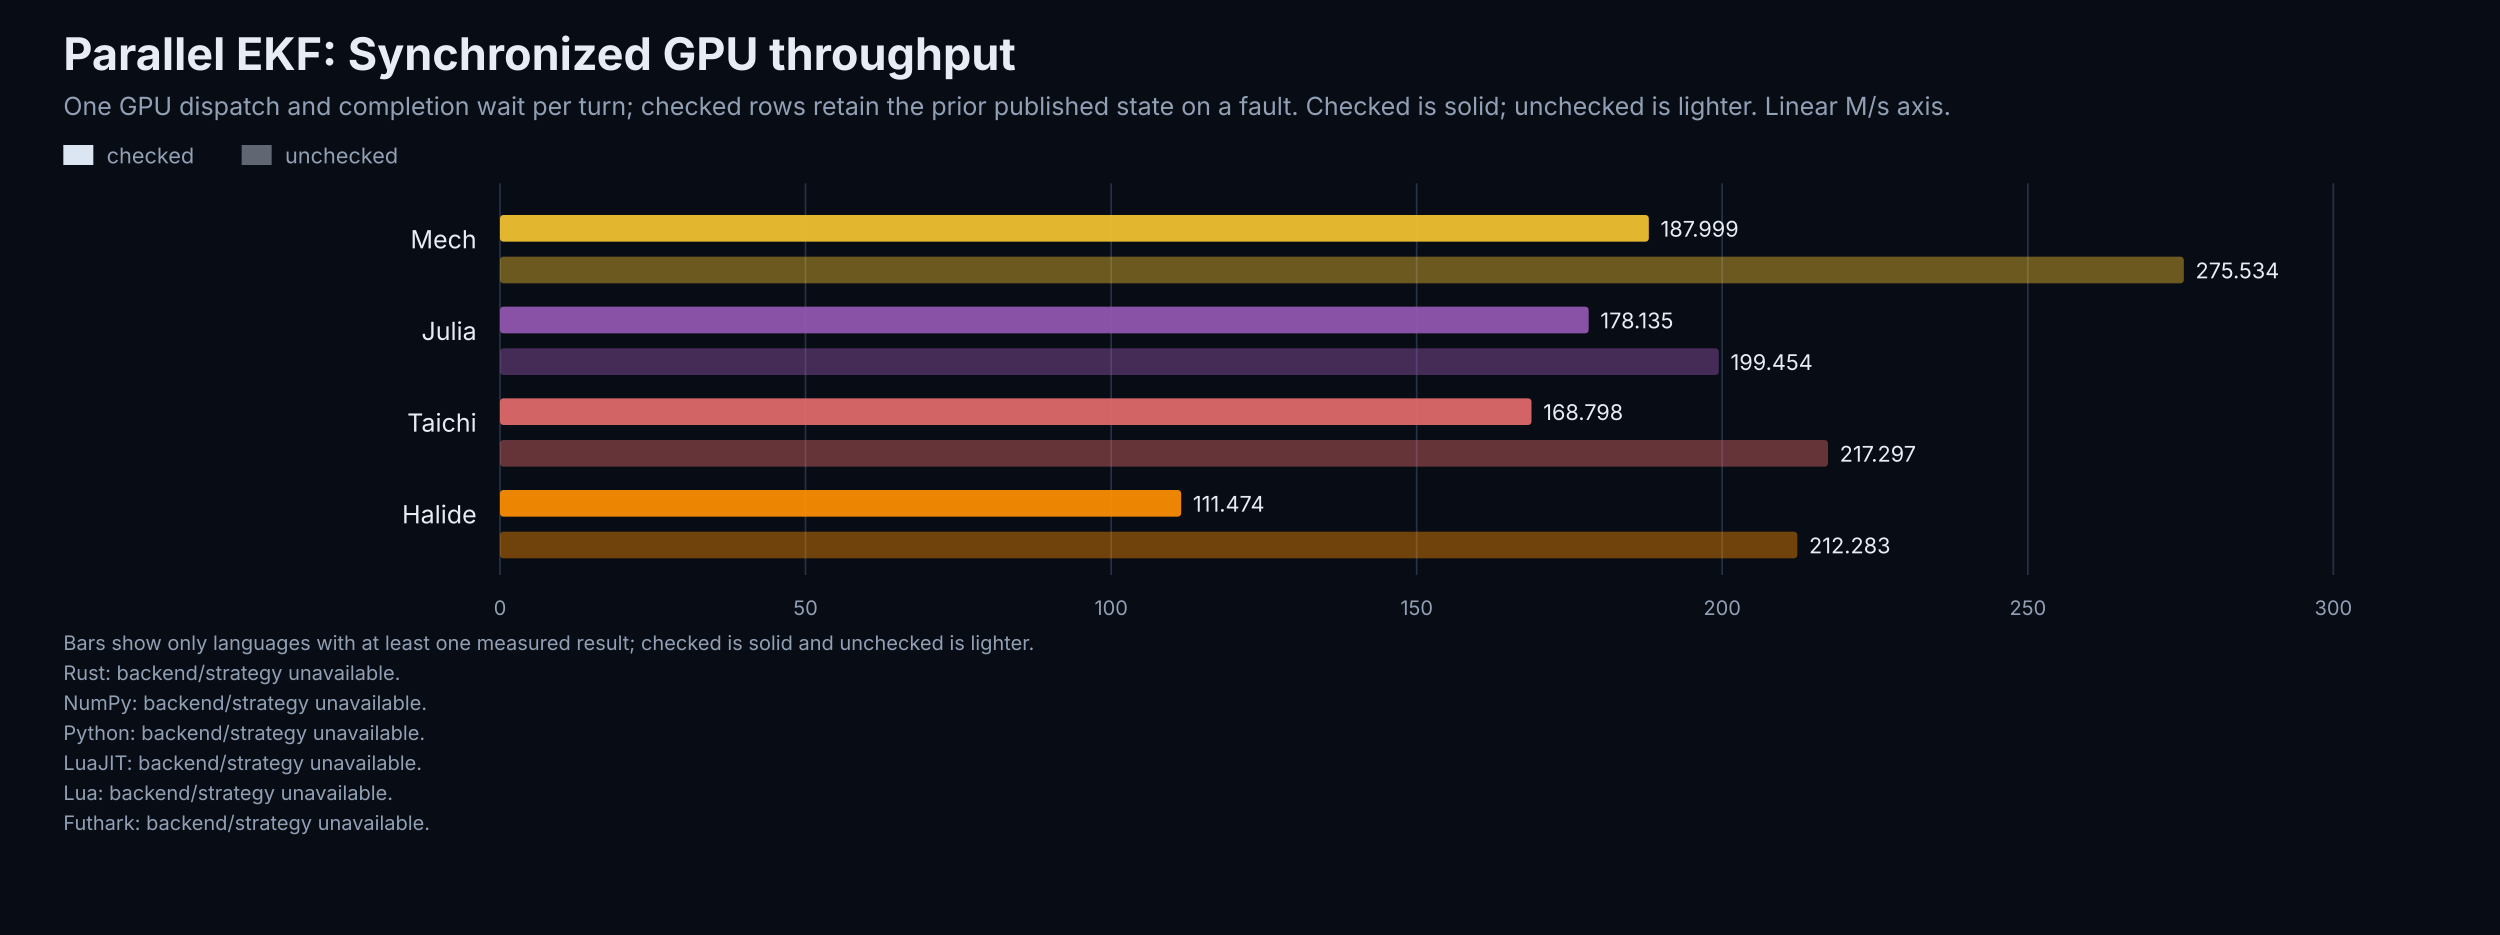
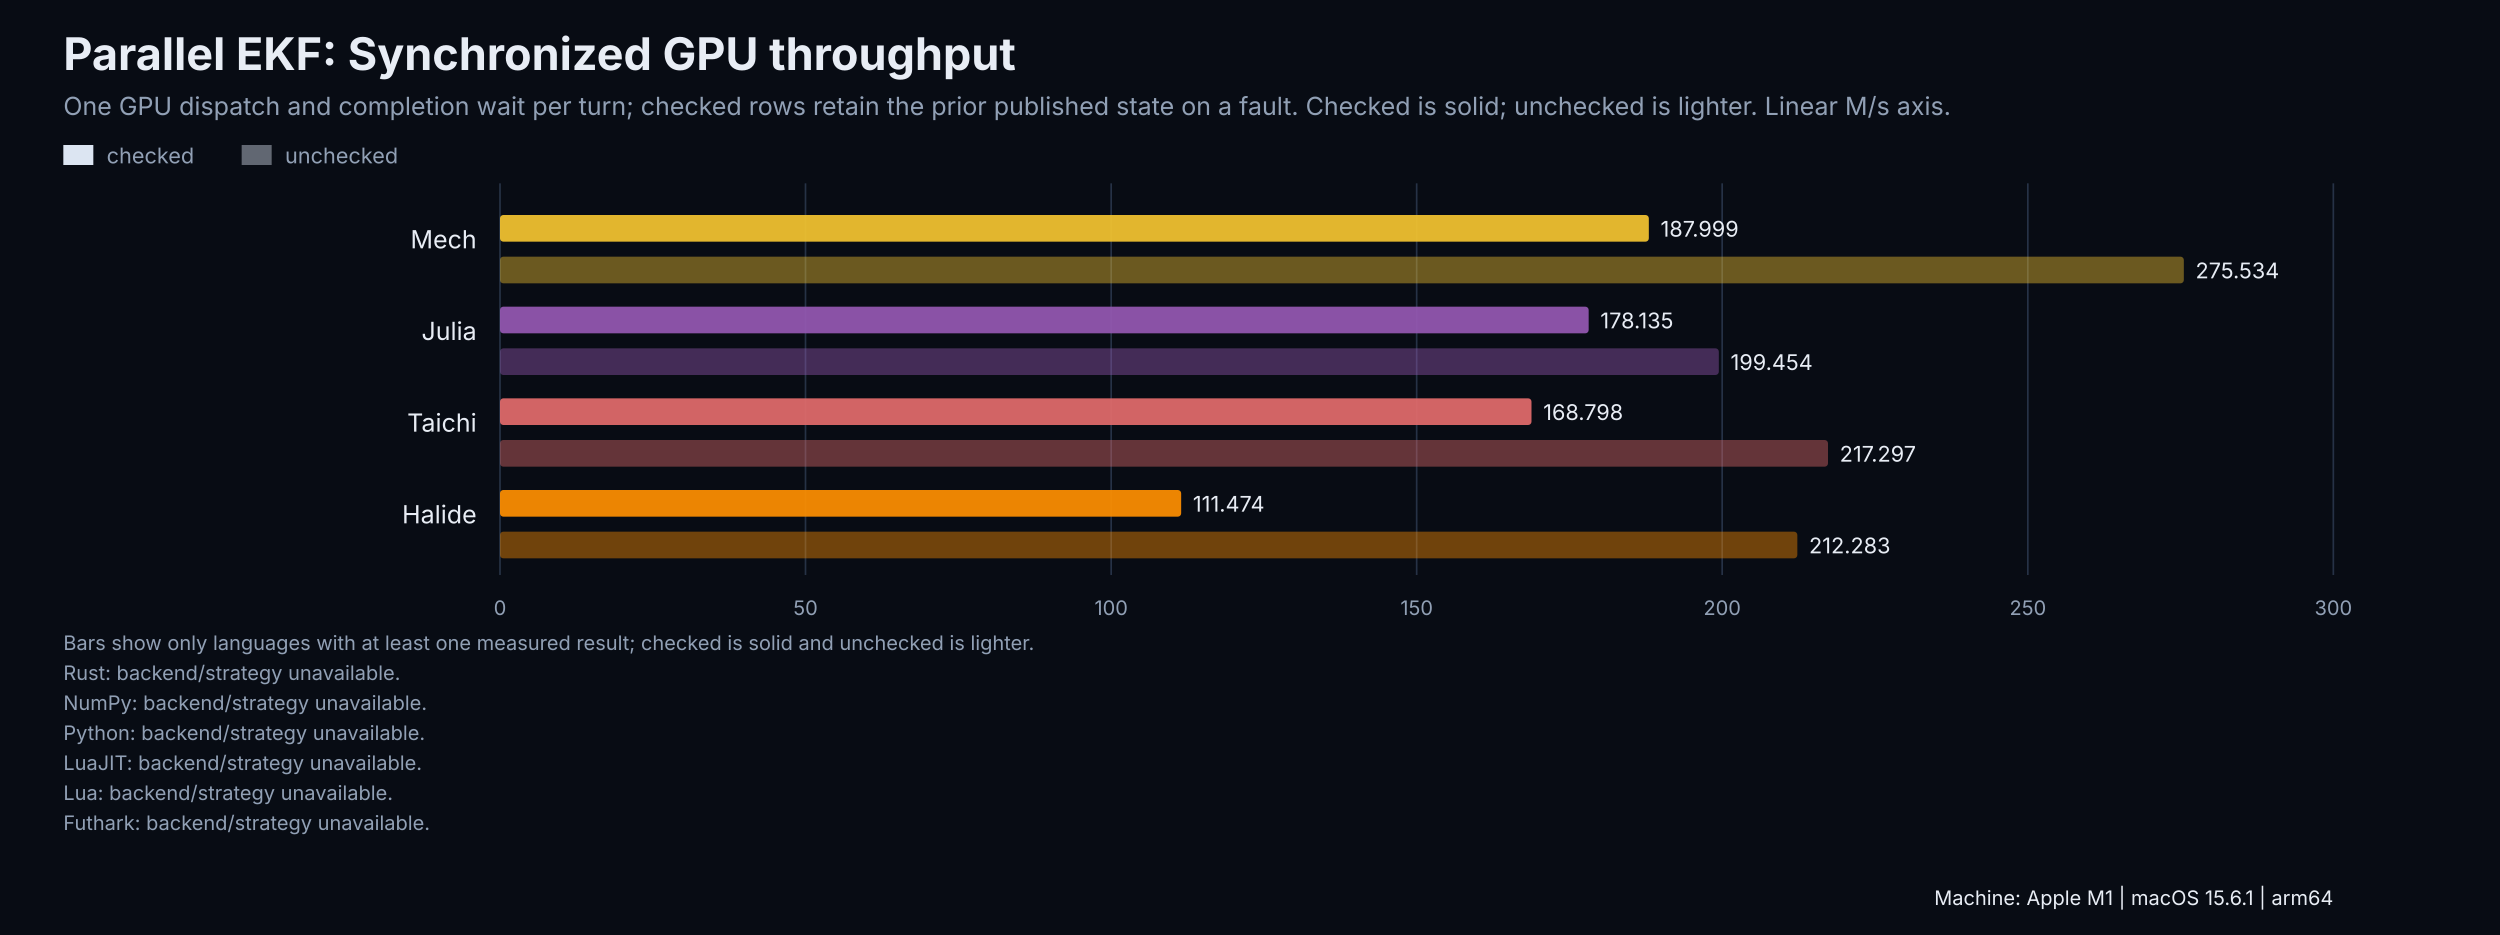
<svg xmlns="http://www.w3.org/2000/svg" width="1500" height="561" viewBox="0 0 1500 561">
  <rect width="100%" height="100%" fill="#080c14" />
  <style>text{font-family:-apple-system,BlinkMacSystemFont,"Segoe UI",sans-serif;fill:#e8edf5}.muted{fill:#91a0b5}.grid{stroke:#263246;stroke-width:1}.label{font-size:15px}.value{font-size:13px;font-variant-numeric:tabular-nums}</style>
  <text x="38" y="42" font-size="27" font-weight="700">Parallel EKF: Synchronized GPU throughput</text>
  <text x="38" y="69" class="muted" font-size="15">One GPU dispatch and completion wait per turn; checked rows retain the prior published state on a fault. Checked is solid; unchecked is lighter. Linear M/s axis.</text>
  <rect x="38" y="87" width="18" height="12" fill="#dce5f2" />
  <text x="64" y="98" class="muted" font-size="13">checked</text>
  <rect x="145" y="87" width="18" height="12" fill="#dce5f2" opacity="0.42" />
  <text x="171" y="98" class="muted" font-size="13">unchecked</text>
  <line x1="300.0" y1="110" x2="300.0" y2="345" class="grid" />
  <text x="300.0" y="369" text-anchor="middle" class="muted" font-size="12">0</text>
  <line x1="483.3" y1="110" x2="483.3" y2="345" class="grid" />
  <text x="483.3" y="369" text-anchor="middle" class="muted" font-size="12">50</text>
  <line x1="666.7" y1="110" x2="666.7" y2="345" class="grid" />
  <text x="666.7" y="369" text-anchor="middle" class="muted" font-size="12">100</text>
  <line x1="850.0" y1="110" x2="850.0" y2="345" class="grid" />
  <text x="850.0" y="369" text-anchor="middle" class="muted" font-size="12">150</text>
  <line x1="1033.3" y1="110" x2="1033.3" y2="345" class="grid" />
  <text x="1033.3" y="369" text-anchor="middle" class="muted" font-size="12">200</text>
  <line x1="1216.7" y1="110" x2="1216.7" y2="345" class="grid" />
  <text x="1216.7" y="369" text-anchor="middle" class="muted" font-size="12">250</text>
  <line x1="1400.0" y1="110" x2="1400.0" y2="345" class="grid" />
  <text x="1400.0" y="369" text-anchor="middle" class="muted" font-size="12">300</text>
  <text x="286" y="149" text-anchor="end" class="label">Mech</text>
  <rect x="300" y="129" width="689.3" height="16" rx="2" fill="#f4c430" opacity="0.92" />
  <text x="996.3" y="142" class="value">187.999</text>
  <rect x="300" y="154" width="1010.3" height="16" rx="2" fill="#f4c430" opacity="0.42" />
  <text x="1317.3" y="167" class="value">275.534</text>
  <text x="286" y="204" text-anchor="end" class="label">Julia</text>
  <rect x="300" y="184" width="653.2" height="16" rx="2" fill="#9558b2" opacity="0.92" />
  <text x="960.2" y="197" class="value">178.135</text>
  <rect x="300" y="209" width="731.3" height="16" rx="2" fill="#9558b2" opacity="0.42" />
  <text x="1038.3" y="222" class="value">199.454</text>
  <text x="286" y="259" text-anchor="end" class="label">Taichi</text>
  <rect x="300" y="239" width="618.9" height="16" rx="2" fill="#e36b6b" opacity="0.92" />
  <text x="925.9" y="252" class="value">168.798</text>
  <rect x="300" y="264" width="796.8" height="16" rx="2" fill="#e36b6b" opacity="0.42" />
  <text x="1103.8" y="277" class="value">217.297</text>
  <text x="286" y="314" text-anchor="end" class="label">Halide</text>
  <rect x="300" y="294" width="408.7" height="16" rx="2" fill="#ff8f00" opacity="0.92" />
  <text x="715.7" y="307" class="value">111.474</text>
  <rect x="300" y="319" width="778.4" height="16" rx="2" fill="#ff8f00" opacity="0.42" />
  <text x="1085.4" y="332" class="value">212.283</text>
  <text x="38" y="390" class="muted" font-size="12">Bars show only languages with at least one measured result; checked is solid and unchecked is lighter.</text>
  <text x="38" y="408" class="muted" font-size="12">Rust: backend/strategy unavailable.</text>
  <text x="38" y="426" class="muted" font-size="12">NumPy: backend/strategy unavailable.</text>
  <text x="38" y="444" class="muted" font-size="12">Python: backend/strategy unavailable.</text>
  <text x="38" y="462" class="muted" font-size="12">LuaJIT: backend/strategy unavailable.</text>
  <text x="38" y="480" class="muted" font-size="12">Lua: backend/strategy unavailable.</text>
  <text x="38" y="498" class="muted" font-size="12">Futhark: backend/strategy unavailable.</text>
+   <text x="1400" y="543" text-anchor="end" fill="#91a0b5" font-size="12">Machine: Apple M1 | macOS 15.6.1 | arm64</text>
</svg>
